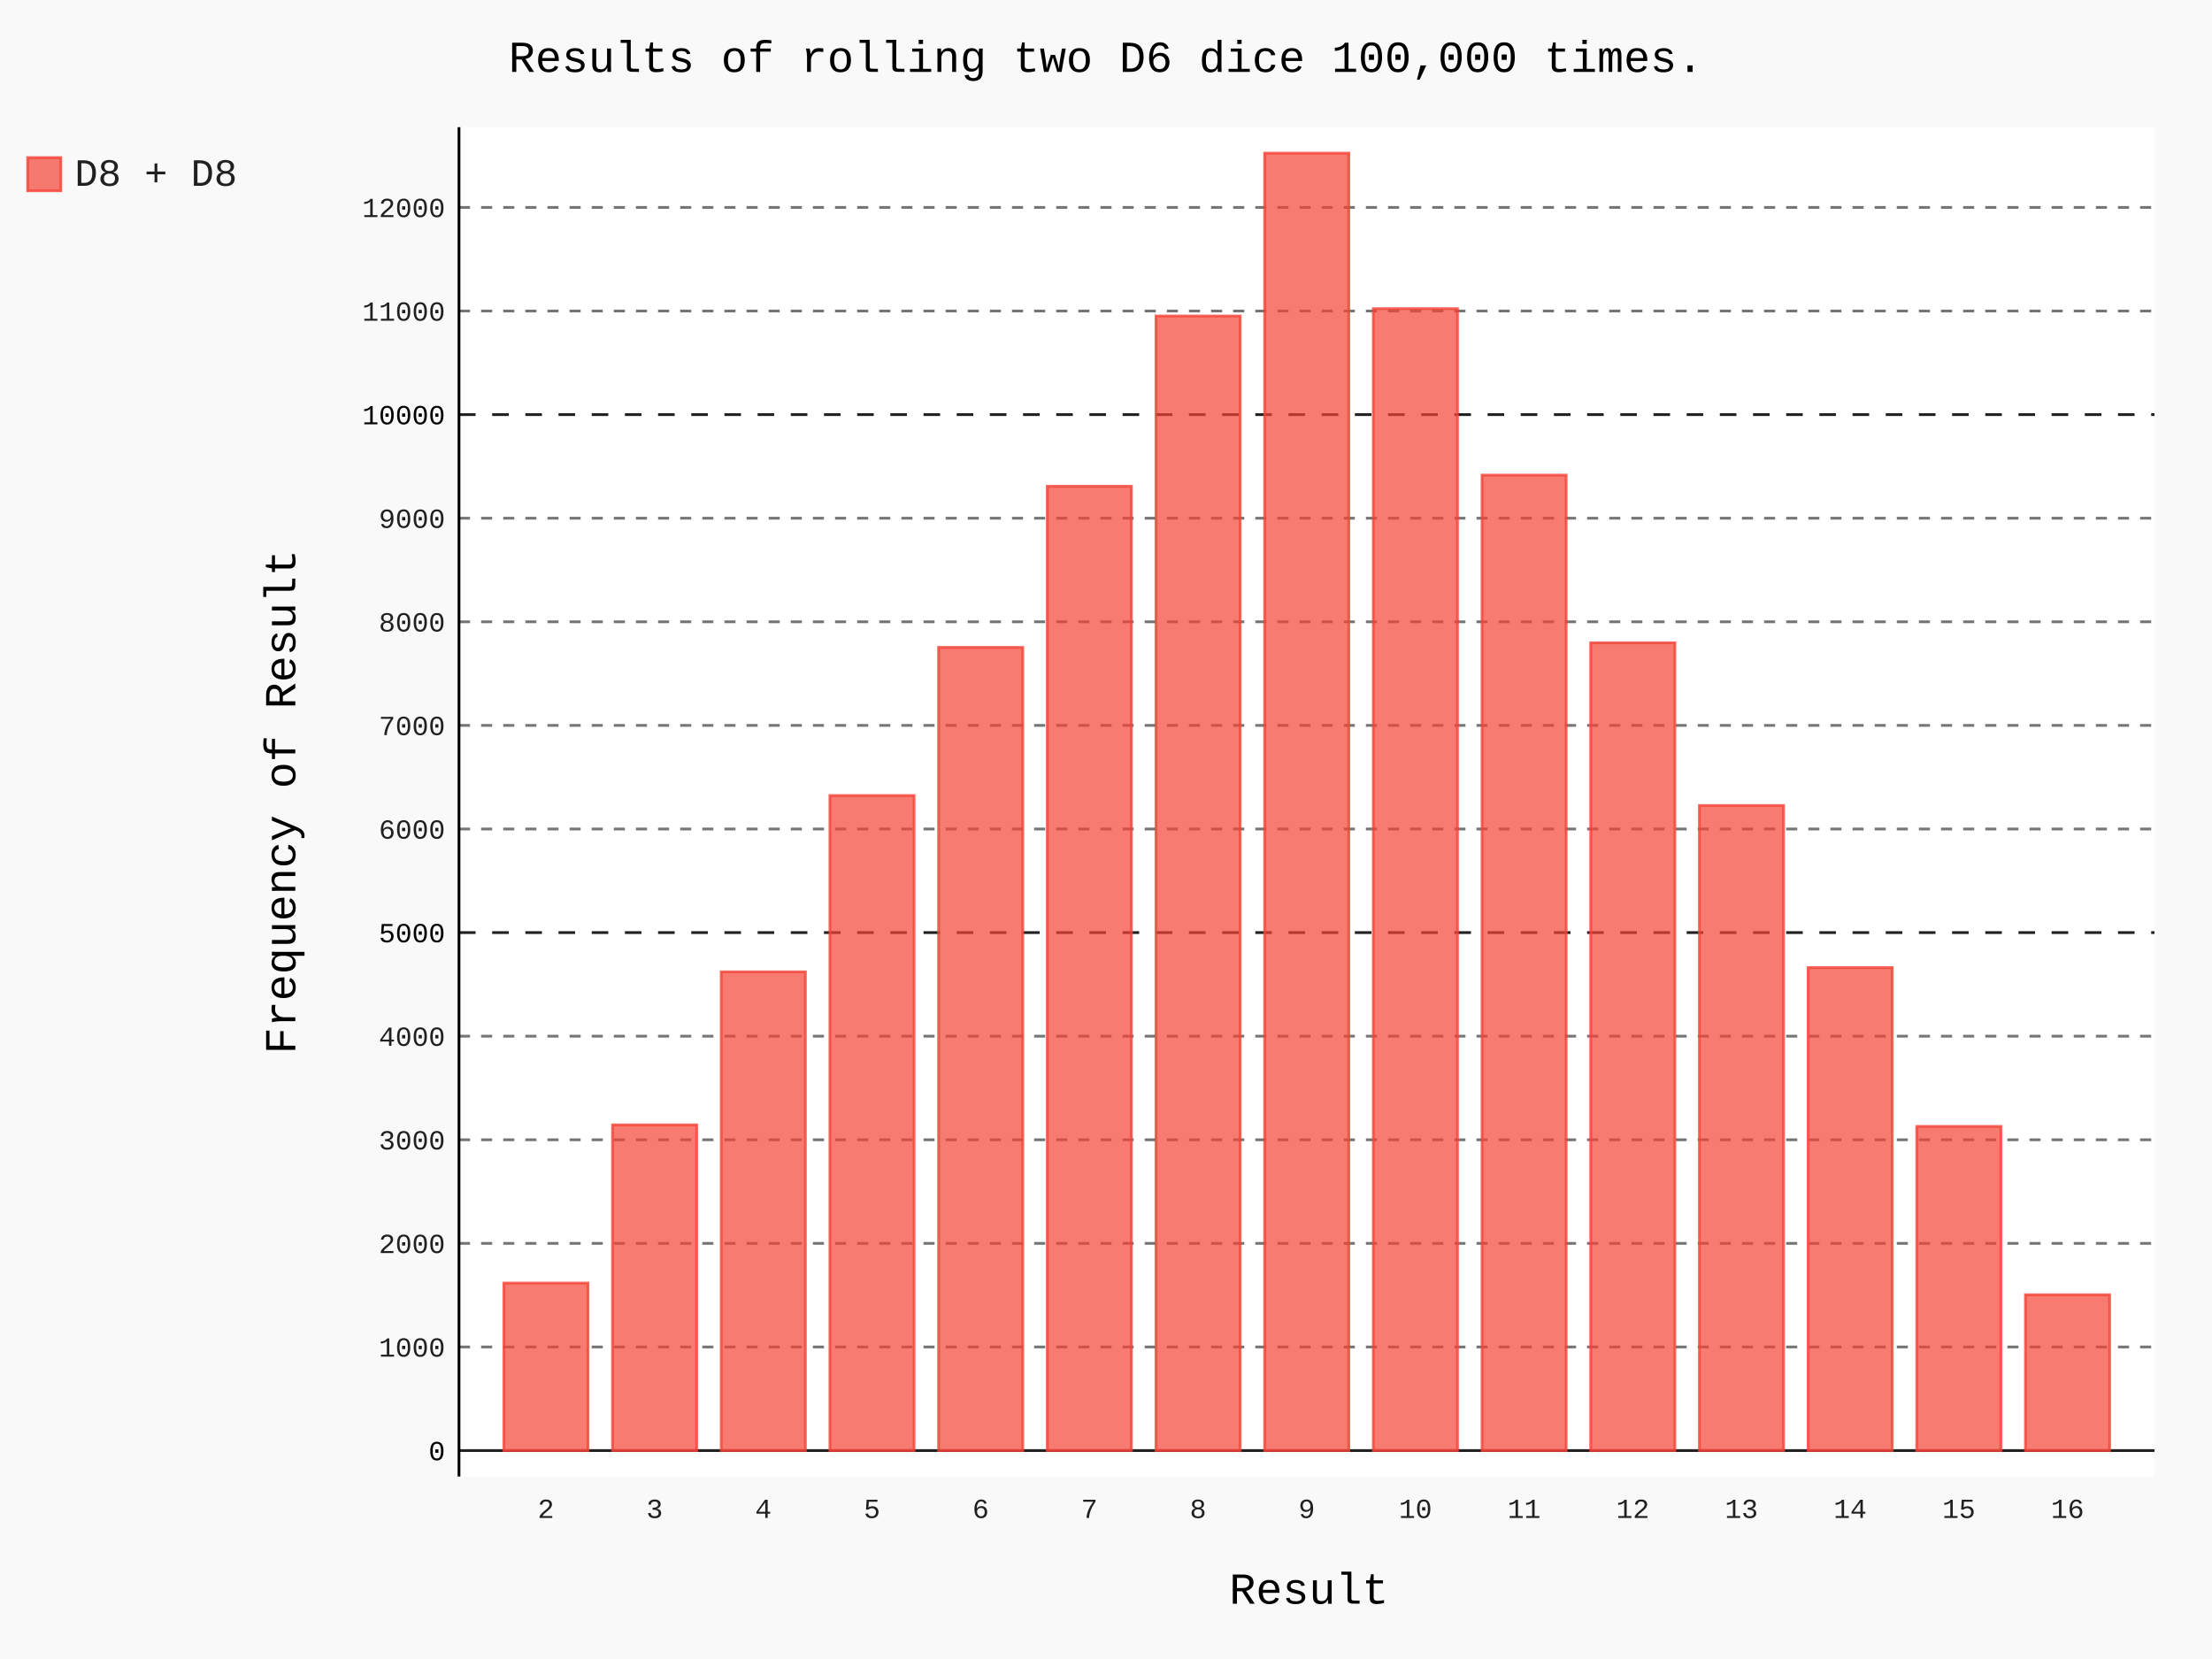
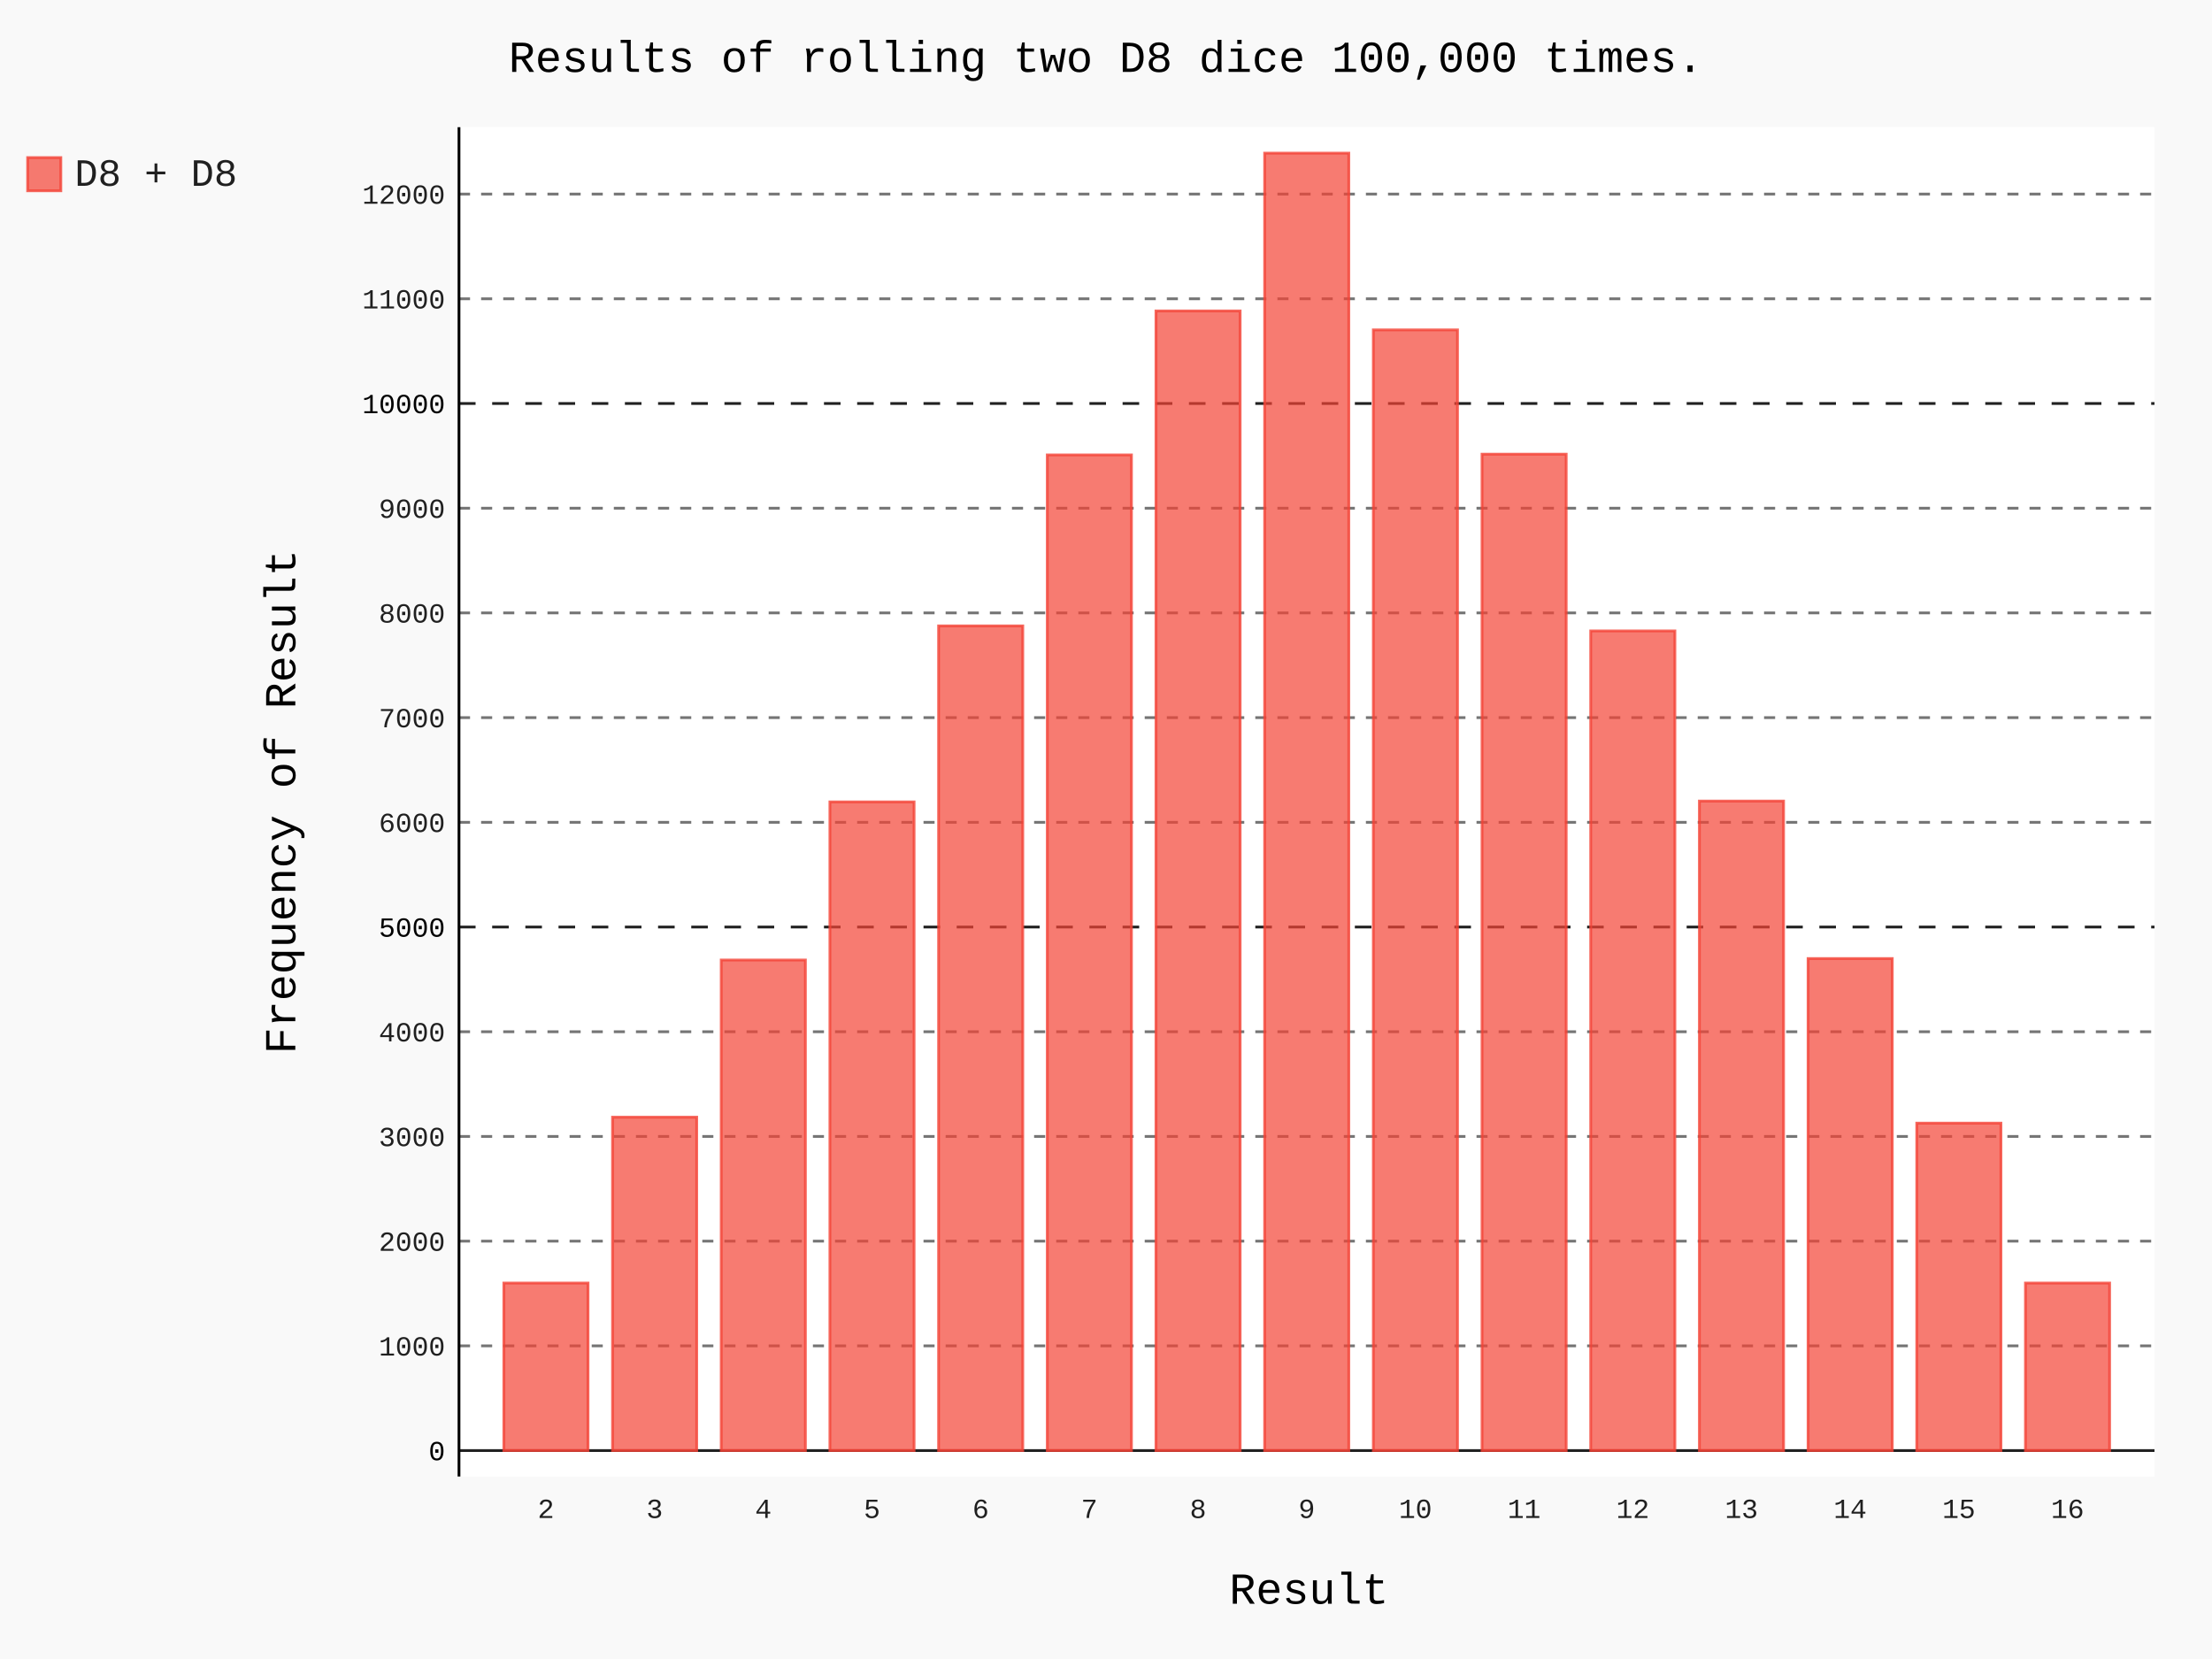
- <svg xmlns="http://www.w3.org/2000/svg" id="chart-590a2783-bf82-4819-a326-3fd131a18d26" class="pygal-chart" viewBox="0 0 800 600">
+ <svg xmlns="http://www.w3.org/2000/svg" id="chart-f853a390-f2ed-41b7-9a87-afa96acb2495" class="pygal-chart" viewBox="0 0 800 600">
  <defs>
-     <style type="text/css">#chart-590a2783-bf82-4819-a326-3fd131a18d26{-webkit-user-select:none;-webkit-font-smoothing:antialiased;font-family:Consolas,"Liberation Mono",Menlo,Courier,monospace}#chart-590a2783-bf82-4819-a326-3fd131a18d26 .title{font-family:Consolas,"Liberation Mono",Menlo,Courier,monospace;font-size:16px}#chart-590a2783-bf82-4819-a326-3fd131a18d26 .legends .legend text{font-family:Consolas,"Liberation Mono",Menlo,Courier,monospace;font-size:14px}#chart-590a2783-bf82-4819-a326-3fd131a18d26 .axis text{font-family:Consolas,"Liberation Mono",Menlo,Courier,monospace;font-size:10px}#chart-590a2783-bf82-4819-a326-3fd131a18d26 .axis text.major{font-family:Consolas,"Liberation Mono",Menlo,Courier,monospace;font-size:10px}#chart-590a2783-bf82-4819-a326-3fd131a18d26 .text-overlay text.value{font-family:Consolas,"Liberation Mono",Menlo,Courier,monospace;font-size:16px}#chart-590a2783-bf82-4819-a326-3fd131a18d26 .text-overlay text.label{font-family:Consolas,"Liberation Mono",Menlo,Courier,monospace;font-size:10px}#chart-590a2783-bf82-4819-a326-3fd131a18d26 .tooltip{font-family:Consolas,"Liberation Mono",Menlo,Courier,monospace;font-size:14px}#chart-590a2783-bf82-4819-a326-3fd131a18d26 text.no_data{font-family:Consolas,"Liberation Mono",Menlo,Courier,monospace;font-size:64px}
- #chart-590a2783-bf82-4819-a326-3fd131a18d26{background-color:rgba(249,249,249,1)}#chart-590a2783-bf82-4819-a326-3fd131a18d26 path,#chart-590a2783-bf82-4819-a326-3fd131a18d26 line,#chart-590a2783-bf82-4819-a326-3fd131a18d26 rect,#chart-590a2783-bf82-4819-a326-3fd131a18d26 circle{-webkit-transition:150ms;-moz-transition:150ms;transition:150ms}#chart-590a2783-bf82-4819-a326-3fd131a18d26 .graph &gt; .background{fill:rgba(249,249,249,1)}#chart-590a2783-bf82-4819-a326-3fd131a18d26 .plot &gt; .background{fill:rgba(255,255,255,1)}#chart-590a2783-bf82-4819-a326-3fd131a18d26 .graph{fill:rgba(0,0,0,.87)}#chart-590a2783-bf82-4819-a326-3fd131a18d26 text.no_data{fill:rgba(0,0,0,1)}#chart-590a2783-bf82-4819-a326-3fd131a18d26 .title{fill:rgba(0,0,0,1)}#chart-590a2783-bf82-4819-a326-3fd131a18d26 .legends .legend text{fill:rgba(0,0,0,.87)}#chart-590a2783-bf82-4819-a326-3fd131a18d26 .legends .legend:hover text{fill:rgba(0,0,0,1)}#chart-590a2783-bf82-4819-a326-3fd131a18d26 .axis .line{stroke:rgba(0,0,0,1)}#chart-590a2783-bf82-4819-a326-3fd131a18d26 .axis .guide.line{stroke:rgba(0,0,0,.54)}#chart-590a2783-bf82-4819-a326-3fd131a18d26 .axis .major.line{stroke:rgba(0,0,0,.87)}#chart-590a2783-bf82-4819-a326-3fd131a18d26 .axis text.major{fill:rgba(0,0,0,1)}#chart-590a2783-bf82-4819-a326-3fd131a18d26 .axis.y .guides:hover .guide.line,#chart-590a2783-bf82-4819-a326-3fd131a18d26 .line-graph .axis.x .guides:hover .guide.line,#chart-590a2783-bf82-4819-a326-3fd131a18d26 .stackedline-graph .axis.x .guides:hover .guide.line,#chart-590a2783-bf82-4819-a326-3fd131a18d26 .xy-graph .axis.x .guides:hover .guide.line{stroke:rgba(0,0,0,1)}#chart-590a2783-bf82-4819-a326-3fd131a18d26 .axis .guides:hover text{fill:rgba(0,0,0,1)}#chart-590a2783-bf82-4819-a326-3fd131a18d26 .reactive{fill-opacity:.7;stroke-opacity:.8}#chart-590a2783-bf82-4819-a326-3fd131a18d26 .ci{stroke:rgba(0,0,0,.87)}#chart-590a2783-bf82-4819-a326-3fd131a18d26 .reactive.active,#chart-590a2783-bf82-4819-a326-3fd131a18d26 .active .reactive{fill-opacity:.8;stroke-opacity:.9;stroke-width:4}#chart-590a2783-bf82-4819-a326-3fd131a18d26 .ci .reactive.active{stroke-width:1.5}#chart-590a2783-bf82-4819-a326-3fd131a18d26 .series text{fill:rgba(0,0,0,1)}#chart-590a2783-bf82-4819-a326-3fd131a18d26 .tooltip rect{fill:rgba(255,255,255,1);stroke:rgba(0,0,0,1);-webkit-transition:opacity 150ms;-moz-transition:opacity 150ms;transition:opacity 150ms}#chart-590a2783-bf82-4819-a326-3fd131a18d26 .tooltip .label{fill:rgba(0,0,0,.87)}#chart-590a2783-bf82-4819-a326-3fd131a18d26 .tooltip .label{fill:rgba(0,0,0,.87)}#chart-590a2783-bf82-4819-a326-3fd131a18d26 .tooltip .legend{font-size:.8em;fill:rgba(0,0,0,.54)}#chart-590a2783-bf82-4819-a326-3fd131a18d26 .tooltip .x_label{font-size:.6em;fill:rgba(0,0,0,1)}#chart-590a2783-bf82-4819-a326-3fd131a18d26 .tooltip .xlink{font-size:.5em;text-decoration:underline}#chart-590a2783-bf82-4819-a326-3fd131a18d26 .tooltip .value{font-size:1.5em}#chart-590a2783-bf82-4819-a326-3fd131a18d26 .bound{font-size:.5em}#chart-590a2783-bf82-4819-a326-3fd131a18d26 .max-value{font-size:.75em;fill:rgba(0,0,0,.54)}#chart-590a2783-bf82-4819-a326-3fd131a18d26 .map-element{fill:rgba(255,255,255,1);stroke:rgba(0,0,0,.54) !important}#chart-590a2783-bf82-4819-a326-3fd131a18d26 .map-element .reactive{fill-opacity:inherit;stroke-opacity:inherit}#chart-590a2783-bf82-4819-a326-3fd131a18d26 .color-0,#chart-590a2783-bf82-4819-a326-3fd131a18d26 .color-0 a:visited{stroke:#F44336;fill:#F44336}#chart-590a2783-bf82-4819-a326-3fd131a18d26 .text-overlay .color-0 text{fill:black}
- #chart-590a2783-bf82-4819-a326-3fd131a18d26 text.no_data{text-anchor:middle}#chart-590a2783-bf82-4819-a326-3fd131a18d26 .guide.line{fill:none}#chart-590a2783-bf82-4819-a326-3fd131a18d26 .centered{text-anchor:middle}#chart-590a2783-bf82-4819-a326-3fd131a18d26 .title{text-anchor:middle}#chart-590a2783-bf82-4819-a326-3fd131a18d26 .legends .legend text{fill-opacity:1}#chart-590a2783-bf82-4819-a326-3fd131a18d26 .axis.x text{text-anchor:middle}#chart-590a2783-bf82-4819-a326-3fd131a18d26 .axis.x:not(.web) text[transform]{text-anchor:start}#chart-590a2783-bf82-4819-a326-3fd131a18d26 .axis.x:not(.web) text[transform].backwards{text-anchor:end}#chart-590a2783-bf82-4819-a326-3fd131a18d26 .axis.y text{text-anchor:end}#chart-590a2783-bf82-4819-a326-3fd131a18d26 .axis.y text[transform].backwards{text-anchor:start}#chart-590a2783-bf82-4819-a326-3fd131a18d26 .axis.y2 text{text-anchor:start}#chart-590a2783-bf82-4819-a326-3fd131a18d26 .axis.y2 text[transform].backwards{text-anchor:end}#chart-590a2783-bf82-4819-a326-3fd131a18d26 .axis .guide.line{stroke-dasharray:4,4}#chart-590a2783-bf82-4819-a326-3fd131a18d26 .axis .major.guide.line{stroke-dasharray:6,6}#chart-590a2783-bf82-4819-a326-3fd131a18d26 .horizontal .axis.y .guide.line,#chart-590a2783-bf82-4819-a326-3fd131a18d26 .horizontal .axis.y2 .guide.line,#chart-590a2783-bf82-4819-a326-3fd131a18d26 .vertical .axis.x .guide.line{opacity:0}#chart-590a2783-bf82-4819-a326-3fd131a18d26 .horizontal .axis.always_show .guide.line,#chart-590a2783-bf82-4819-a326-3fd131a18d26 .vertical .axis.always_show .guide.line{opacity:1 !important}#chart-590a2783-bf82-4819-a326-3fd131a18d26 .axis.y .guides:hover .guide.line,#chart-590a2783-bf82-4819-a326-3fd131a18d26 .axis.y2 .guides:hover .guide.line,#chart-590a2783-bf82-4819-a326-3fd131a18d26 .axis.x .guides:hover .guide.line{opacity:1}#chart-590a2783-bf82-4819-a326-3fd131a18d26 .axis .guides:hover text{opacity:1}#chart-590a2783-bf82-4819-a326-3fd131a18d26 .nofill{fill:none}#chart-590a2783-bf82-4819-a326-3fd131a18d26 .subtle-fill{fill-opacity:.2}#chart-590a2783-bf82-4819-a326-3fd131a18d26 .dot{stroke-width:1px;fill-opacity:1}#chart-590a2783-bf82-4819-a326-3fd131a18d26 .dot.active{stroke-width:5px}#chart-590a2783-bf82-4819-a326-3fd131a18d26 .dot.negative{fill:transparent}#chart-590a2783-bf82-4819-a326-3fd131a18d26 text,#chart-590a2783-bf82-4819-a326-3fd131a18d26 tspan{stroke:none !important}#chart-590a2783-bf82-4819-a326-3fd131a18d26 .series text.active{opacity:1}#chart-590a2783-bf82-4819-a326-3fd131a18d26 .tooltip rect{fill-opacity:.95;stroke-width:.5}#chart-590a2783-bf82-4819-a326-3fd131a18d26 .tooltip text{fill-opacity:1}#chart-590a2783-bf82-4819-a326-3fd131a18d26 .showable{visibility:hidden}#chart-590a2783-bf82-4819-a326-3fd131a18d26 .showable.shown{visibility:visible}#chart-590a2783-bf82-4819-a326-3fd131a18d26 .gauge-background{fill:rgba(229,229,229,1);stroke:none}#chart-590a2783-bf82-4819-a326-3fd131a18d26 .bg-lines{stroke:rgba(249,249,249,1);stroke-width:2px}</style>
+     <style type="text/css">#chart-f853a390-f2ed-41b7-9a87-afa96acb2495{-webkit-user-select:none;-webkit-font-smoothing:antialiased;font-family:Consolas,"Liberation Mono",Menlo,Courier,monospace}#chart-f853a390-f2ed-41b7-9a87-afa96acb2495 .title{font-family:Consolas,"Liberation Mono",Menlo,Courier,monospace;font-size:16px}#chart-f853a390-f2ed-41b7-9a87-afa96acb2495 .legends .legend text{font-family:Consolas,"Liberation Mono",Menlo,Courier,monospace;font-size:14px}#chart-f853a390-f2ed-41b7-9a87-afa96acb2495 .axis text{font-family:Consolas,"Liberation Mono",Menlo,Courier,monospace;font-size:10px}#chart-f853a390-f2ed-41b7-9a87-afa96acb2495 .axis text.major{font-family:Consolas,"Liberation Mono",Menlo,Courier,monospace;font-size:10px}#chart-f853a390-f2ed-41b7-9a87-afa96acb2495 .text-overlay text.value{font-family:Consolas,"Liberation Mono",Menlo,Courier,monospace;font-size:16px}#chart-f853a390-f2ed-41b7-9a87-afa96acb2495 .text-overlay text.label{font-family:Consolas,"Liberation Mono",Menlo,Courier,monospace;font-size:10px}#chart-f853a390-f2ed-41b7-9a87-afa96acb2495 .tooltip{font-family:Consolas,"Liberation Mono",Menlo,Courier,monospace;font-size:14px}#chart-f853a390-f2ed-41b7-9a87-afa96acb2495 text.no_data{font-family:Consolas,"Liberation Mono",Menlo,Courier,monospace;font-size:64px}
+ #chart-f853a390-f2ed-41b7-9a87-afa96acb2495{background-color:rgba(249,249,249,1)}#chart-f853a390-f2ed-41b7-9a87-afa96acb2495 path,#chart-f853a390-f2ed-41b7-9a87-afa96acb2495 line,#chart-f853a390-f2ed-41b7-9a87-afa96acb2495 rect,#chart-f853a390-f2ed-41b7-9a87-afa96acb2495 circle{-webkit-transition:150ms;-moz-transition:150ms;transition:150ms}#chart-f853a390-f2ed-41b7-9a87-afa96acb2495 .graph &gt; .background{fill:rgba(249,249,249,1)}#chart-f853a390-f2ed-41b7-9a87-afa96acb2495 .plot &gt; .background{fill:rgba(255,255,255,1)}#chart-f853a390-f2ed-41b7-9a87-afa96acb2495 .graph{fill:rgba(0,0,0,.87)}#chart-f853a390-f2ed-41b7-9a87-afa96acb2495 text.no_data{fill:rgba(0,0,0,1)}#chart-f853a390-f2ed-41b7-9a87-afa96acb2495 .title{fill:rgba(0,0,0,1)}#chart-f853a390-f2ed-41b7-9a87-afa96acb2495 .legends .legend text{fill:rgba(0,0,0,.87)}#chart-f853a390-f2ed-41b7-9a87-afa96acb2495 .legends .legend:hover text{fill:rgba(0,0,0,1)}#chart-f853a390-f2ed-41b7-9a87-afa96acb2495 .axis .line{stroke:rgba(0,0,0,1)}#chart-f853a390-f2ed-41b7-9a87-afa96acb2495 .axis .guide.line{stroke:rgba(0,0,0,.54)}#chart-f853a390-f2ed-41b7-9a87-afa96acb2495 .axis .major.line{stroke:rgba(0,0,0,.87)}#chart-f853a390-f2ed-41b7-9a87-afa96acb2495 .axis text.major{fill:rgba(0,0,0,1)}#chart-f853a390-f2ed-41b7-9a87-afa96acb2495 .axis.y .guides:hover .guide.line,#chart-f853a390-f2ed-41b7-9a87-afa96acb2495 .line-graph .axis.x .guides:hover .guide.line,#chart-f853a390-f2ed-41b7-9a87-afa96acb2495 .stackedline-graph .axis.x .guides:hover .guide.line,#chart-f853a390-f2ed-41b7-9a87-afa96acb2495 .xy-graph .axis.x .guides:hover .guide.line{stroke:rgba(0,0,0,1)}#chart-f853a390-f2ed-41b7-9a87-afa96acb2495 .axis .guides:hover text{fill:rgba(0,0,0,1)}#chart-f853a390-f2ed-41b7-9a87-afa96acb2495 .reactive{fill-opacity:.7;stroke-opacity:.8}#chart-f853a390-f2ed-41b7-9a87-afa96acb2495 .ci{stroke:rgba(0,0,0,.87)}#chart-f853a390-f2ed-41b7-9a87-afa96acb2495 .reactive.active,#chart-f853a390-f2ed-41b7-9a87-afa96acb2495 .active .reactive{fill-opacity:.8;stroke-opacity:.9;stroke-width:4}#chart-f853a390-f2ed-41b7-9a87-afa96acb2495 .ci .reactive.active{stroke-width:1.5}#chart-f853a390-f2ed-41b7-9a87-afa96acb2495 .series text{fill:rgba(0,0,0,1)}#chart-f853a390-f2ed-41b7-9a87-afa96acb2495 .tooltip rect{fill:rgba(255,255,255,1);stroke:rgba(0,0,0,1);-webkit-transition:opacity 150ms;-moz-transition:opacity 150ms;transition:opacity 150ms}#chart-f853a390-f2ed-41b7-9a87-afa96acb2495 .tooltip .label{fill:rgba(0,0,0,.87)}#chart-f853a390-f2ed-41b7-9a87-afa96acb2495 .tooltip .label{fill:rgba(0,0,0,.87)}#chart-f853a390-f2ed-41b7-9a87-afa96acb2495 .tooltip .legend{font-size:.8em;fill:rgba(0,0,0,.54)}#chart-f853a390-f2ed-41b7-9a87-afa96acb2495 .tooltip .x_label{font-size:.6em;fill:rgba(0,0,0,1)}#chart-f853a390-f2ed-41b7-9a87-afa96acb2495 .tooltip .xlink{font-size:.5em;text-decoration:underline}#chart-f853a390-f2ed-41b7-9a87-afa96acb2495 .tooltip .value{font-size:1.5em}#chart-f853a390-f2ed-41b7-9a87-afa96acb2495 .bound{font-size:.5em}#chart-f853a390-f2ed-41b7-9a87-afa96acb2495 .max-value{font-size:.75em;fill:rgba(0,0,0,.54)}#chart-f853a390-f2ed-41b7-9a87-afa96acb2495 .map-element{fill:rgba(255,255,255,1);stroke:rgba(0,0,0,.54) !important}#chart-f853a390-f2ed-41b7-9a87-afa96acb2495 .map-element .reactive{fill-opacity:inherit;stroke-opacity:inherit}#chart-f853a390-f2ed-41b7-9a87-afa96acb2495 .color-0,#chart-f853a390-f2ed-41b7-9a87-afa96acb2495 .color-0 a:visited{stroke:#F44336;fill:#F44336}#chart-f853a390-f2ed-41b7-9a87-afa96acb2495 .text-overlay .color-0 text{fill:black}
+ #chart-f853a390-f2ed-41b7-9a87-afa96acb2495 text.no_data{text-anchor:middle}#chart-f853a390-f2ed-41b7-9a87-afa96acb2495 .guide.line{fill:none}#chart-f853a390-f2ed-41b7-9a87-afa96acb2495 .centered{text-anchor:middle}#chart-f853a390-f2ed-41b7-9a87-afa96acb2495 .title{text-anchor:middle}#chart-f853a390-f2ed-41b7-9a87-afa96acb2495 .legends .legend text{fill-opacity:1}#chart-f853a390-f2ed-41b7-9a87-afa96acb2495 .axis.x text{text-anchor:middle}#chart-f853a390-f2ed-41b7-9a87-afa96acb2495 .axis.x:not(.web) text[transform]{text-anchor:start}#chart-f853a390-f2ed-41b7-9a87-afa96acb2495 .axis.x:not(.web) text[transform].backwards{text-anchor:end}#chart-f853a390-f2ed-41b7-9a87-afa96acb2495 .axis.y text{text-anchor:end}#chart-f853a390-f2ed-41b7-9a87-afa96acb2495 .axis.y text[transform].backwards{text-anchor:start}#chart-f853a390-f2ed-41b7-9a87-afa96acb2495 .axis.y2 text{text-anchor:start}#chart-f853a390-f2ed-41b7-9a87-afa96acb2495 .axis.y2 text[transform].backwards{text-anchor:end}#chart-f853a390-f2ed-41b7-9a87-afa96acb2495 .axis .guide.line{stroke-dasharray:4,4}#chart-f853a390-f2ed-41b7-9a87-afa96acb2495 .axis .major.guide.line{stroke-dasharray:6,6}#chart-f853a390-f2ed-41b7-9a87-afa96acb2495 .horizontal .axis.y .guide.line,#chart-f853a390-f2ed-41b7-9a87-afa96acb2495 .horizontal .axis.y2 .guide.line,#chart-f853a390-f2ed-41b7-9a87-afa96acb2495 .vertical .axis.x .guide.line{opacity:0}#chart-f853a390-f2ed-41b7-9a87-afa96acb2495 .horizontal .axis.always_show .guide.line,#chart-f853a390-f2ed-41b7-9a87-afa96acb2495 .vertical .axis.always_show .guide.line{opacity:1 !important}#chart-f853a390-f2ed-41b7-9a87-afa96acb2495 .axis.y .guides:hover .guide.line,#chart-f853a390-f2ed-41b7-9a87-afa96acb2495 .axis.y2 .guides:hover .guide.line,#chart-f853a390-f2ed-41b7-9a87-afa96acb2495 .axis.x .guides:hover .guide.line{opacity:1}#chart-f853a390-f2ed-41b7-9a87-afa96acb2495 .axis .guides:hover text{opacity:1}#chart-f853a390-f2ed-41b7-9a87-afa96acb2495 .nofill{fill:none}#chart-f853a390-f2ed-41b7-9a87-afa96acb2495 .subtle-fill{fill-opacity:.2}#chart-f853a390-f2ed-41b7-9a87-afa96acb2495 .dot{stroke-width:1px;fill-opacity:1}#chart-f853a390-f2ed-41b7-9a87-afa96acb2495 .dot.active{stroke-width:5px}#chart-f853a390-f2ed-41b7-9a87-afa96acb2495 .dot.negative{fill:transparent}#chart-f853a390-f2ed-41b7-9a87-afa96acb2495 text,#chart-f853a390-f2ed-41b7-9a87-afa96acb2495 tspan{stroke:none !important}#chart-f853a390-f2ed-41b7-9a87-afa96acb2495 .series text.active{opacity:1}#chart-f853a390-f2ed-41b7-9a87-afa96acb2495 .tooltip rect{fill-opacity:.95;stroke-width:.5}#chart-f853a390-f2ed-41b7-9a87-afa96acb2495 .tooltip text{fill-opacity:1}#chart-f853a390-f2ed-41b7-9a87-afa96acb2495 .showable{visibility:hidden}#chart-f853a390-f2ed-41b7-9a87-afa96acb2495 .showable.shown{visibility:visible}#chart-f853a390-f2ed-41b7-9a87-afa96acb2495 .gauge-background{fill:rgba(229,229,229,1);stroke:none}#chart-f853a390-f2ed-41b7-9a87-afa96acb2495 .bg-lines{stroke:rgba(249,249,249,1);stroke-width:2px}</style>
  </defs>
  <g class="graph bar-graph vertical">
    <rect x="0" y="0" width="800" height="600" class="background" />
    <g transform="translate(166, 46)" class="plot">
      <rect x="0" y="0" width="613.2" height="488" class="background" />
      <g class="axis y always_show">
        <g class="guides">
          <path d="M0 478.615 h613.2" class="axis major line" />
          <text x="-5" y="482.115" class="major">0</text>
        </g>
        <g class="guides">
-           <path d="M0 441.149 h613.2" class="guide line" />
-           <text x="-5" y="444.649" class="">1000</text>
-         </g>
-         <g class="guides">
-           <path d="M0 403.682 h613.2" class="guide line" />
-           <text x="-5" y="407.182" class="">2000</text>
-         </g>
-         <g class="guides">
-           <path d="M0 366.216 h613.2" class="guide line" />
-           <text x="-5" y="369.716" class="">3000</text>
-         </g>
-         <g class="guides">
-           <path d="M0 328.749 h613.2" class="guide line" />
-           <text x="-5" y="332.249" class="">4000</text>
-         </g>
-         <g class="guides">
-           <path d="M0 291.283 h613.2" class="major guide line" />
-           <text x="-5" y="294.783" class="major">5000</text>
-         </g>
-         <g class="guides">
-           <path d="M0 253.816 h613.2" class="guide line" />
-           <text x="-5" y="257.316" class="">6000</text>
-         </g>
-         <g class="guides">
-           <path d="M0 216.35 h613.2" class="guide line" />
-           <text x="-5" y="219.85" class="">7000</text>
-         </g>
-         <g class="guides">
-           <path d="M0 178.883 h613.2" class="guide line" />
-           <text x="-5" y="182.383" class="">8000</text>
-         </g>
-         <g class="guides">
-           <path d="M0 141.417 h613.2" class="guide line" />
-           <text x="-5" y="144.917" class="">9000</text>
-         </g>
-         <g class="guides">
-           <path d="M0 103.95 h613.2" class="major guide line" />
-           <text x="-5" y="107.45" class="major">10000</text>
-         </g>
-         <g class="guides">
-           <path d="M0 66.484 h613.2" class="guide line" />
-           <text x="-5" y="69.984" class="">11000</text>
-         </g>
-         <g class="guides">
-           <path d="M0 29.017 h613.2" class="guide line" />
-           <text x="-5" y="32.517" class="">12000</text>
+           <path d="M0 440.747 h613.2" class="guide line" />
+           <text x="-5" y="444.247" class="">1000</text>
+         </g>
+         <g class="guides">
+           <path d="M0 402.878 h613.2" class="guide line" />
+           <text x="-5" y="406.378" class="">2000</text>
+         </g>
+         <g class="guides">
+           <path d="M0 365.009 h613.2" class="guide line" />
+           <text x="-5" y="368.509" class="">3000</text>
+         </g>
+         <g class="guides">
+           <path d="M0 327.141 h613.2" class="guide line" />
+           <text x="-5" y="330.641" class="">4000</text>
+         </g>
+         <g class="guides">
+           <path d="M0 289.272 h613.2" class="major guide line" />
+           <text x="-5" y="292.772" class="major">5000</text>
+         </g>
+         <g class="guides">
+           <path d="M0 251.403 h613.2" class="guide line" />
+           <text x="-5" y="254.903" class="">6000</text>
+         </g>
+         <g class="guides">
+           <path d="M0 213.535 h613.2" class="guide line" />
+           <text x="-5" y="217.035" class="">7000</text>
+         </g>
+         <g class="guides">
+           <path d="M0 175.666 h613.2" class="guide line" />
+           <text x="-5" y="179.166" class="">8000</text>
+         </g>
+         <g class="guides">
+           <path d="M0 137.797 h613.2" class="guide line" />
+           <text x="-5" y="141.297" class="">9000</text>
+         </g>
+         <g class="guides">
+           <path d="M0 99.929 h613.2" class="major guide line" />
+           <text x="-5" y="103.429" class="major">10000</text>
+         </g>
+         <g class="guides">
+           <path d="M0 62.06 h613.2" class="guide line" />
+           <text x="-5" y="65.56" class="">11000</text>
+         </g>
+         <g class="guides">
+           <path d="M0 24.191 h613.2" class="guide line" />
+           <text x="-5" y="27.691" class="">12000</text>
        </g>
      </g>
      <g class="axis x">
        <path d="M0 0 v488" class="line" />
        <g class="guides">
          <path d="M31.446 0 v488" class="guide line" />
          <text x="31.446" y="503.0" class="">2</text>
        </g>
        <g class="guides">
          <path d="M70.754 0 v488" class="guide line" />
          <text x="70.754" y="503.0" class="">3</text>
        </g>
        <g class="guides">
          <path d="M110.062 0 v488" class="guide line" />
          <text x="110.062" y="503.0" class="">4</text>
        </g>
        <g class="guides">
          <path d="M149.369 0 v488" class="guide line" />
          <text x="149.369" y="503.0" class="">5</text>
        </g>
        <g class="guides">
          <path d="M188.677 0 v488" class="guide line" />
          <text x="188.677" y="503.0" class="">6</text>
        </g>
        <g class="guides">
          <path d="M227.985 0 v488" class="guide line" />
          <text x="227.985" y="503.0" class="">7</text>
        </g>
        <g class="guides">
          <path d="M267.292 0 v488" class="guide line" />
          <text x="267.292" y="503.0" class="">8</text>
        </g>
        <g class="guides">
          <path d="M306.6 0 v488" class="guide line" />
          <text x="306.6" y="503.0" class="">9</text>
        </g>
        <g class="guides">
          <path d="M345.908 0 v488" class="guide line" />
          <text x="345.908" y="503.0" class="">10</text>
        </g>
        <g class="guides">
          <path d="M385.215 0 v488" class="guide line" />
          <text x="385.215" y="503.0" class="">11</text>
        </g>
        <g class="guides">
          <path d="M424.523 0 v488" class="guide line" />
          <text x="424.523" y="503.0" class="">12</text>
        </g>
        <g class="guides">
          <path d="M463.831 0 v488" class="guide line" />
          <text x="463.831" y="503.0" class="">13</text>
        </g>
        <g class="guides">
          <path d="M503.138 0 v488" class="guide line" />
          <text x="503.138" y="503.0" class="">14</text>
        </g>
        <g class="guides">
          <path d="M542.446 0 v488" class="guide line" />
          <text x="542.446" y="503.0" class="">15</text>
        </g>
        <g class="guides">
          <path d="M581.754 0 v488" class="guide line" />
          <text x="581.754" y="503.0" class="">16</text>
        </g>
      </g>
      <g class="series serie-0 color-0">
        <g class="bars">
          <g class="bar">
-             <rect x="16.226" y="418.032" rx="0" ry="0" width="30.44" height="60.583" class="rect reactive tooltip-trigger" />
-           </g>
-           <g class="bar">
-             <rect x="55.534" y="360.821" rx="0" ry="0" width="30.44" height="117.795" class="rect reactive tooltip-trigger" />
-           </g>
-           <g class="bar">
-             <rect x="94.842" y="305.483" rx="0" ry="0" width="30.44" height="173.133" class="rect reactive tooltip-trigger" />
-           </g>
-           <g class="bar">
-             <rect x="134.149" y="241.715" rx="0" ry="0" width="30.44" height="236.901" class="rect reactive tooltip-trigger" />
-           </g>
-           <g class="bar">
-             <rect x="173.457" y="188.137" rx="0" ry="0" width="30.44" height="290.478" class="rect reactive tooltip-trigger" />
-           </g>
-           <g class="bar">
-             <rect x="212.765" y="129.877" rx="0" ry="0" width="30.44" height="348.738" class="rect reactive tooltip-trigger" />
-           </g>
-           <g class="bar">
-             <rect x="252.072" y="68.282" rx="0" ry="0" width="30.44" height="410.333" class="rect reactive tooltip-trigger" />
+             <rect x="16.226" y="418.026" rx="0" ry="0" width="30.44" height="60.59" class="rect reactive tooltip-trigger" />
+           </g>
+           <g class="bar">
+             <rect x="55.534" y="358.042" rx="0" ry="0" width="30.44" height="120.574" class="rect reactive tooltip-trigger" />
+           </g>
+           <g class="bar">
+             <rect x="94.842" y="301.201" rx="0" ry="0" width="30.44" height="177.415" class="rect reactive tooltip-trigger" />
+           </g>
+           <g class="bar">
+             <rect x="134.149" y="244.019" rx="0" ry="0" width="30.44" height="234.596" class="rect reactive tooltip-trigger" />
+           </g>
+           <g class="bar">
+             <rect x="173.457" y="180.362" rx="0" ry="0" width="30.44" height="298.254" class="rect reactive tooltip-trigger" />
+           </g>
+           <g class="bar">
+             <rect x="212.765" y="118.522" rx="0" ry="0" width="30.44" height="360.093" class="rect reactive tooltip-trigger" />
+           </g>
+           <g class="bar">
+             <rect x="252.072" y="66.453" rx="0" ry="0" width="30.44" height="412.163" class="rect reactive tooltip-trigger" />
          </g>
          <g class="bar">
            <rect x="291.38" y="9.385" rx="0" ry="0" width="30.44" height="469.231" class="rect reactive tooltip-trigger" />
          </g>
          <g class="bar">
-             <rect x="330.688" y="65.622" rx="0" ry="0" width="30.44" height="412.994" class="rect reactive tooltip-trigger" />
-           </g>
-           <g class="bar">
-             <rect x="369.995" y="125.831" rx="0" ry="0" width="30.44" height="352.785" class="rect reactive tooltip-trigger" />
-           </g>
-           <g class="bar">
-             <rect x="409.303" y="186.489" rx="0" ry="0" width="30.44" height="292.127" class="rect reactive tooltip-trigger" />
-           </g>
-           <g class="bar">
-             <rect x="448.611" y="245.311" rx="0" ry="0" width="30.44" height="233.304" class="rect reactive tooltip-trigger" />
-           </g>
-           <g class="bar">
-             <rect x="487.919" y="303.946" rx="0" ry="0" width="30.44" height="174.669" class="rect reactive tooltip-trigger" />
-           </g>
-           <g class="bar">
-             <rect x="527.226" y="361.383" rx="0" ry="0" width="30.44" height="117.233" class="rect reactive tooltip-trigger" />
-           </g>
-           <g class="bar">
-             <rect x="566.534" y="422.266" rx="0" ry="0" width="30.44" height="56.35" class="rect reactive tooltip-trigger" />
+             <rect x="330.688" y="73.307" rx="0" ry="0" width="30.44" height="405.308" class="rect reactive tooltip-trigger" />
+           </g>
+           <g class="bar">
+             <rect x="369.995" y="118.257" rx="0" ry="0" width="30.44" height="360.358" class="rect reactive tooltip-trigger" />
+           </g>
+           <g class="bar">
+             <rect x="409.303" y="182.179" rx="0" ry="0" width="30.44" height="296.436" class="rect reactive tooltip-trigger" />
+           </g>
+           <g class="bar">
+             <rect x="448.611" y="243.716" rx="0" ry="0" width="30.44" height="234.899" class="rect reactive tooltip-trigger" />
+           </g>
+           <g class="bar">
+             <rect x="487.919" y="300.67" rx="0" ry="0" width="30.44" height="177.945" class="rect reactive tooltip-trigger" />
+           </g>
+           <g class="bar">
+             <rect x="527.226" y="360.2" rx="0" ry="0" width="30.44" height="118.415" class="rect reactive tooltip-trigger" />
+           </g>
+           <g class="bar">
+             <rect x="566.534" y="418.026" rx="0" ry="0" width="30.44" height="60.59" class="rect reactive tooltip-trigger" />
          </g>
        </g>
      </g>
    </g>
    <g class="titles">
-       <text x="400.0" y="26" class="title plot_title">Results of rolling two D6 dice 100,000 times.</text>
+       <text x="400.0" y="26" class="title plot_title">Results of rolling two D8 dice 100,000 times.</text>
      <text x="473.4" y="580" class="title">Result</text>
      <text x="80.8" y="316.0" class="title" transform="rotate(-90 80.8 290)">Frequency of Result</text>
    </g>
    <g transform="translate(166, 46)" class="plot overlay">
      <g class="series serie-0 color-0" />
    </g>
    <g transform="translate(166, 46)" class="plot text-overlay">
      <g class="series serie-0 color-0" />
    </g>
    <g transform="translate(166, 46)" class="plot tooltip-overlay">
      <g transform="translate(0 0)" style="opacity: 0" class="tooltip">
        <rect rx="0" ry="0" width="0" height="0" class="tooltip-box" />
        <g class="text" />
      </g>
    </g>
    <g transform="translate(10, 56)" class="legends">
      <g id="activate-serie-0" class="legend reactive activate-serie">
        <rect x="0.0" y="1.0" width="12" height="12" class="color-0 reactive" />
        <text x="17.0" y="11.2">D8 + D8</text>
      </g>
    </g>
    <g transform="translate(790, 56)" class="legends" />
  </g>
</svg>
